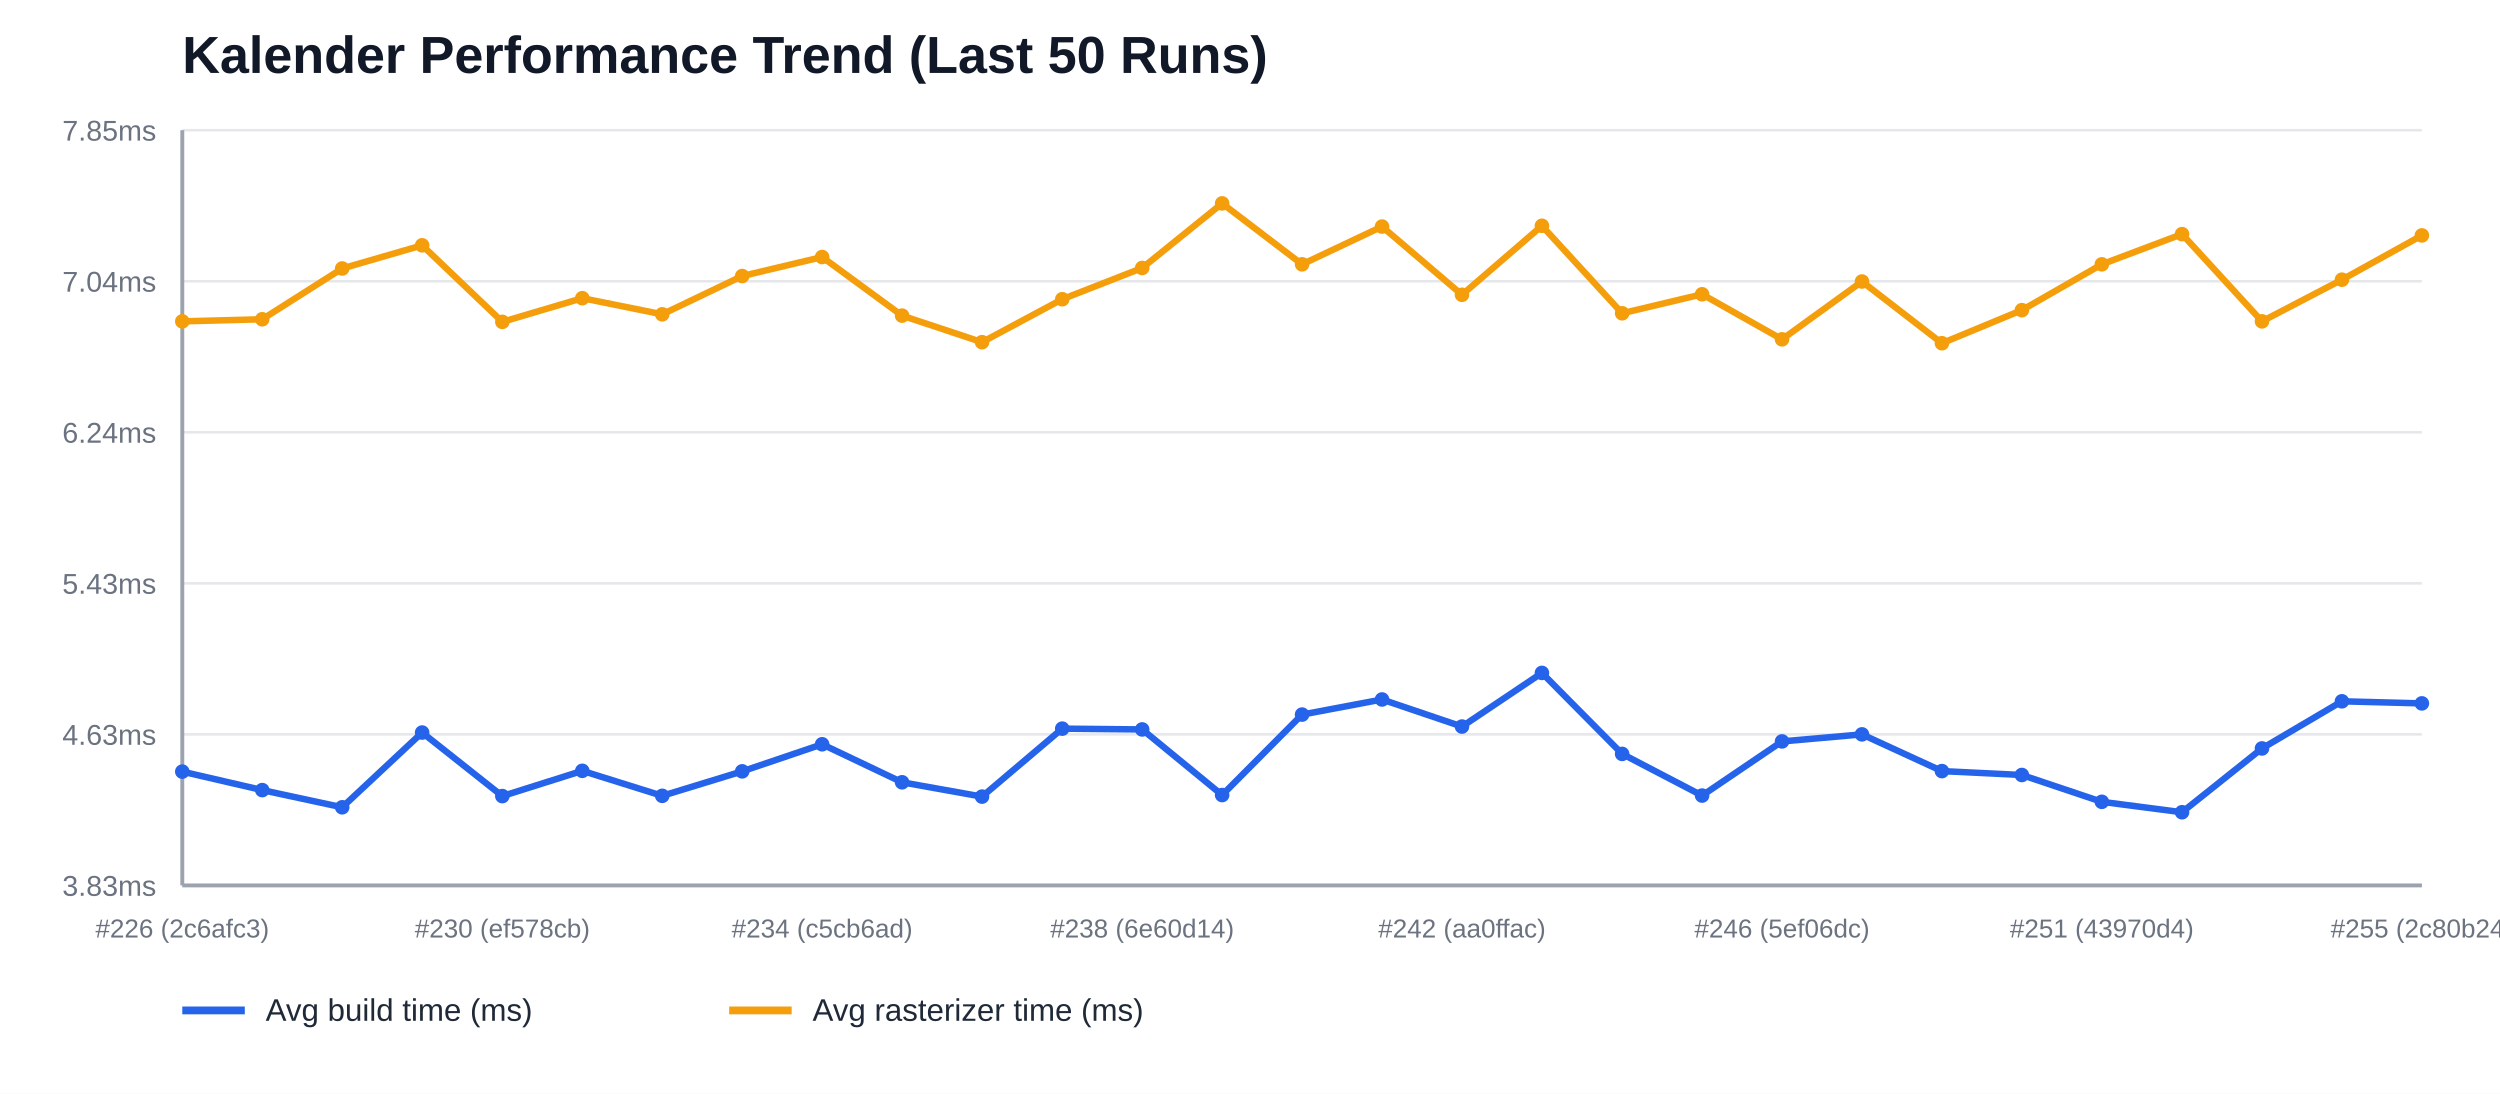
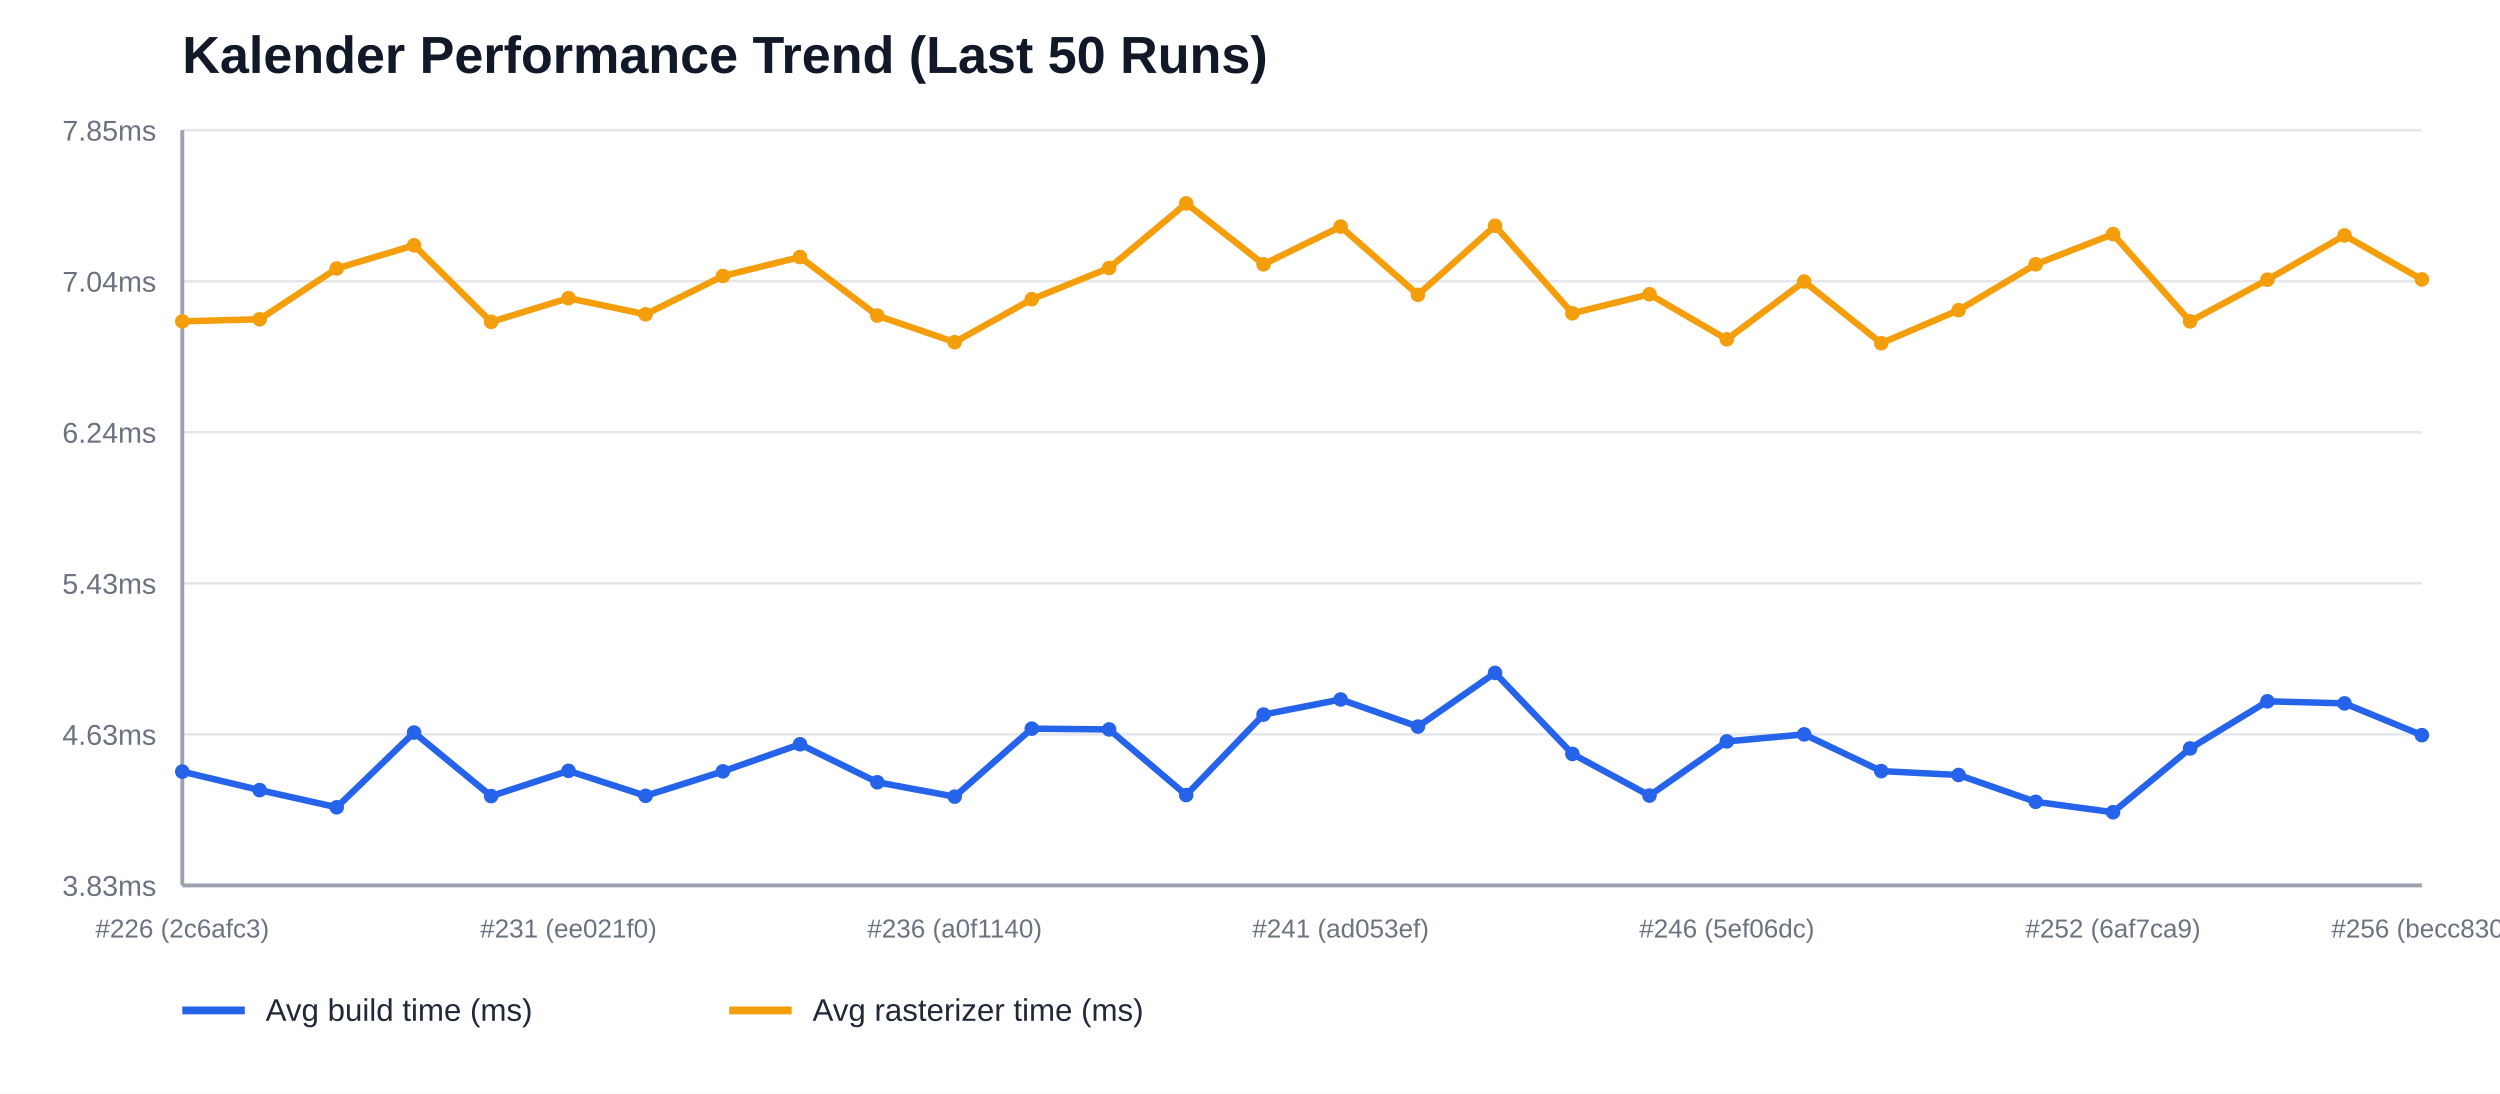
<svg xmlns="http://www.w3.org/2000/svg" width="960" height="420" viewBox="0 0 960 420">
  <rect width="100%" height="100%" fill="#ffffff" />
  <text x="70" y="28" font-family="Arial, sans-serif" font-size="20" font-weight="600" fill="#111827">Kalender Performance Trend (Last 50 Runs)</text>
  <line x1="70" y1="340.0" x2="930" y2="340.0" stroke="#e5e7eb" stroke-width="1" />
  <text x="60" y="344.0" text-anchor="end" font-family="Arial, sans-serif" font-size="11" fill="#6b7280">3.83ms</text>
  <line x1="70" y1="282.0" x2="930" y2="282.0" stroke="#e5e7eb" stroke-width="1" />
  <text x="60" y="286.0" text-anchor="end" font-family="Arial, sans-serif" font-size="11" fill="#6b7280">4.63ms</text>
  <line x1="70" y1="224.0" x2="930" y2="224.0" stroke="#e5e7eb" stroke-width="1" />
  <text x="60" y="228.0" text-anchor="end" font-family="Arial, sans-serif" font-size="11" fill="#6b7280">5.43ms</text>
  <line x1="70" y1="166.0" x2="930" y2="166.0" stroke="#e5e7eb" stroke-width="1" />
  <text x="60" y="170.0" text-anchor="end" font-family="Arial, sans-serif" font-size="11" fill="#6b7280">6.24ms</text>
  <line x1="70" y1="108.0" x2="930" y2="108.0" stroke="#e5e7eb" stroke-width="1" />
  <text x="60" y="112.0" text-anchor="end" font-family="Arial, sans-serif" font-size="11" fill="#6b7280">7.04ms</text>
  <line x1="70" y1="50.0" x2="930" y2="50.0" stroke="#e5e7eb" stroke-width="1" />
  <text x="60" y="54.0" text-anchor="end" font-family="Arial, sans-serif" font-size="11" fill="#6b7280">7.85ms</text>
  <line x1="70" y1="340" x2="930" y2="340" stroke="#9ca3af" stroke-width="1.5" />
  <line x1="70" y1="50" x2="70" y2="340" stroke="#9ca3af" stroke-width="1.5" />
-   <polyline points="70.0,296.3 100.7,303.4 131.4,310.0 162.1,281.3 192.9,305.7 223.6,296.0 254.3,305.6 285.0,296.2 315.7,285.8 346.4,300.4 377.1,305.9 407.9,279.8 438.6,280.1 469.3,305.3 500.0,274.4 530.7,268.6 561.4,279.0 592.1,258.4 622.9,289.5 653.6,305.5 684.3,284.7 715.0,282.0 745.7,296.1 776.4,297.6 807.1,307.9 837.9,311.9 868.6,287.4 899.3,269.3 930.0,270.1" fill="none" stroke="#2563eb" stroke-width="2.5" stroke-linecap="round" stroke-linejoin="round" />
+   <polyline points="70.0,296.3 99.7,303.4 129.3,310.0 159.0,281.3 188.6,305.7 218.3,296.0 247.9,305.6 277.6,296.2 307.2,285.8 336.9,300.4 366.6,305.9 396.2,279.8 425.9,280.1 455.5,305.3 485.2,274.4 514.8,268.6 544.5,279.0 574.1,258.4 603.8,289.5 633.4,305.5 663.1,284.7 692.8,282.0 722.4,296.1 752.1,297.6 781.7,307.9 811.4,311.9 841.0,287.4 870.7,269.3 900.3,270.1 930.0,282.3" fill="none" stroke="#2563eb" stroke-width="2.5" stroke-linecap="round" stroke-linejoin="round" />
  <circle cx="70.0" cy="296.3" r="2.8" fill="#2563eb" />
-   <circle cx="100.7" cy="303.4" r="2.8" fill="#2563eb" />
-   <circle cx="131.4" cy="310.0" r="2.8" fill="#2563eb" />
-   <circle cx="162.1" cy="281.3" r="2.8" fill="#2563eb" />
-   <circle cx="192.9" cy="305.7" r="2.8" fill="#2563eb" />
-   <circle cx="223.6" cy="296.0" r="2.8" fill="#2563eb" />
-   <circle cx="254.3" cy="305.6" r="2.8" fill="#2563eb" />
-   <circle cx="285.0" cy="296.2" r="2.8" fill="#2563eb" />
-   <circle cx="315.7" cy="285.8" r="2.8" fill="#2563eb" />
-   <circle cx="346.4" cy="300.4" r="2.8" fill="#2563eb" />
-   <circle cx="377.1" cy="305.9" r="2.8" fill="#2563eb" />
-   <circle cx="407.9" cy="279.8" r="2.8" fill="#2563eb" />
-   <circle cx="438.6" cy="280.1" r="2.8" fill="#2563eb" />
-   <circle cx="469.3" cy="305.3" r="2.8" fill="#2563eb" />
-   <circle cx="500.0" cy="274.4" r="2.8" fill="#2563eb" />
-   <circle cx="530.7" cy="268.6" r="2.8" fill="#2563eb" />
-   <circle cx="561.4" cy="279.0" r="2.8" fill="#2563eb" />
-   <circle cx="592.1" cy="258.4" r="2.8" fill="#2563eb" />
-   <circle cx="622.9" cy="289.5" r="2.8" fill="#2563eb" />
-   <circle cx="653.6" cy="305.5" r="2.8" fill="#2563eb" />
-   <circle cx="684.3" cy="284.7" r="2.8" fill="#2563eb" />
-   <circle cx="715.0" cy="282.0" r="2.8" fill="#2563eb" />
-   <circle cx="745.7" cy="296.1" r="2.8" fill="#2563eb" />
-   <circle cx="776.4" cy="297.6" r="2.8" fill="#2563eb" />
-   <circle cx="807.1" cy="307.9" r="2.8" fill="#2563eb" />
-   <circle cx="837.9" cy="311.9" r="2.8" fill="#2563eb" />
-   <circle cx="868.6" cy="287.4" r="2.8" fill="#2563eb" />
-   <circle cx="899.3" cy="269.3" r="2.8" fill="#2563eb" />
-   <circle cx="930.0" cy="270.1" r="2.8" fill="#2563eb" />
-   <polyline points="70.0,123.4 100.7,122.6 131.4,103.1 162.1,94.2 192.9,123.6 223.6,114.5 254.3,120.7 285.0,106.0 315.7,98.7 346.4,121.2 377.1,131.4 407.9,114.9 438.6,102.9 469.3,78.1 500.0,101.5 530.7,87.0 561.4,113.2 592.1,86.7 622.9,120.3 653.6,113.0 684.3,130.3 715.0,108.1 745.7,131.8 776.4,119.1 807.1,101.5 837.9,89.9 868.6,123.4 899.3,107.4 930.0,90.4" fill="none" stroke="#f59e0b" stroke-width="2.5" stroke-linecap="round" stroke-linejoin="round" />
+   <circle cx="99.7" cy="303.4" r="2.8" fill="#2563eb" />
+   <circle cx="129.3" cy="310.0" r="2.8" fill="#2563eb" />
+   <circle cx="159.0" cy="281.3" r="2.8" fill="#2563eb" />
+   <circle cx="188.6" cy="305.7" r="2.8" fill="#2563eb" />
+   <circle cx="218.3" cy="296.0" r="2.8" fill="#2563eb" />
+   <circle cx="247.9" cy="305.6" r="2.8" fill="#2563eb" />
+   <circle cx="277.6" cy="296.2" r="2.8" fill="#2563eb" />
+   <circle cx="307.2" cy="285.8" r="2.8" fill="#2563eb" />
+   <circle cx="336.9" cy="300.4" r="2.8" fill="#2563eb" />
+   <circle cx="366.6" cy="305.9" r="2.8" fill="#2563eb" />
+   <circle cx="396.2" cy="279.8" r="2.8" fill="#2563eb" />
+   <circle cx="425.9" cy="280.1" r="2.8" fill="#2563eb" />
+   <circle cx="455.5" cy="305.3" r="2.8" fill="#2563eb" />
+   <circle cx="485.2" cy="274.4" r="2.8" fill="#2563eb" />
+   <circle cx="514.8" cy="268.6" r="2.8" fill="#2563eb" />
+   <circle cx="544.5" cy="279.0" r="2.8" fill="#2563eb" />
+   <circle cx="574.1" cy="258.4" r="2.8" fill="#2563eb" />
+   <circle cx="603.8" cy="289.5" r="2.8" fill="#2563eb" />
+   <circle cx="633.4" cy="305.5" r="2.8" fill="#2563eb" />
+   <circle cx="663.1" cy="284.7" r="2.8" fill="#2563eb" />
+   <circle cx="692.8" cy="282.0" r="2.8" fill="#2563eb" />
+   <circle cx="722.4" cy="296.1" r="2.8" fill="#2563eb" />
+   <circle cx="752.1" cy="297.6" r="2.8" fill="#2563eb" />
+   <circle cx="781.7" cy="307.9" r="2.8" fill="#2563eb" />
+   <circle cx="811.4" cy="311.9" r="2.8" fill="#2563eb" />
+   <circle cx="841.0" cy="287.4" r="2.8" fill="#2563eb" />
+   <circle cx="870.7" cy="269.3" r="2.8" fill="#2563eb" />
+   <circle cx="900.3" cy="270.1" r="2.8" fill="#2563eb" />
+   <circle cx="930.0" cy="282.3" r="2.8" fill="#2563eb" />
+   <polyline points="70.0,123.4 99.7,122.6 129.3,103.1 159.0,94.2 188.6,123.6 218.3,114.5 247.9,120.7 277.6,106.0 307.2,98.7 336.9,121.2 366.6,131.4 396.2,114.9 425.9,102.9 455.5,78.1 485.2,101.5 514.8,87.0 544.5,113.2 574.1,86.7 603.8,120.3 633.4,113.0 663.1,130.3 692.8,108.1 722.4,131.8 752.1,119.1 781.7,101.5 811.4,89.9 841.0,123.4 870.7,107.4 900.3,90.4 930.0,107.3" fill="none" stroke="#f59e0b" stroke-width="2.5" stroke-linecap="round" stroke-linejoin="round" />
  <circle cx="70.0" cy="123.4" r="2.8" fill="#f59e0b" />
-   <circle cx="100.7" cy="122.6" r="2.8" fill="#f59e0b" />
-   <circle cx="131.4" cy="103.1" r="2.8" fill="#f59e0b" />
-   <circle cx="162.1" cy="94.2" r="2.8" fill="#f59e0b" />
-   <circle cx="192.9" cy="123.6" r="2.8" fill="#f59e0b" />
-   <circle cx="223.6" cy="114.5" r="2.8" fill="#f59e0b" />
-   <circle cx="254.3" cy="120.7" r="2.8" fill="#f59e0b" />
-   <circle cx="285.0" cy="106.0" r="2.8" fill="#f59e0b" />
-   <circle cx="315.7" cy="98.7" r="2.8" fill="#f59e0b" />
-   <circle cx="346.4" cy="121.2" r="2.8" fill="#f59e0b" />
-   <circle cx="377.1" cy="131.4" r="2.8" fill="#f59e0b" />
-   <circle cx="407.9" cy="114.9" r="2.8" fill="#f59e0b" />
-   <circle cx="438.6" cy="102.9" r="2.8" fill="#f59e0b" />
-   <circle cx="469.3" cy="78.1" r="2.8" fill="#f59e0b" />
-   <circle cx="500.0" cy="101.5" r="2.8" fill="#f59e0b" />
-   <circle cx="530.7" cy="87.0" r="2.8" fill="#f59e0b" />
-   <circle cx="561.4" cy="113.2" r="2.8" fill="#f59e0b" />
-   <circle cx="592.1" cy="86.7" r="2.8" fill="#f59e0b" />
-   <circle cx="622.9" cy="120.3" r="2.8" fill="#f59e0b" />
-   <circle cx="653.6" cy="113.0" r="2.8" fill="#f59e0b" />
-   <circle cx="684.3" cy="130.3" r="2.8" fill="#f59e0b" />
-   <circle cx="715.0" cy="108.1" r="2.8" fill="#f59e0b" />
-   <circle cx="745.7" cy="131.8" r="2.8" fill="#f59e0b" />
-   <circle cx="776.4" cy="119.1" r="2.8" fill="#f59e0b" />
-   <circle cx="807.1" cy="101.5" r="2.8" fill="#f59e0b" />
-   <circle cx="837.9" cy="89.9" r="2.8" fill="#f59e0b" />
-   <circle cx="868.6" cy="123.4" r="2.8" fill="#f59e0b" />
-   <circle cx="899.3" cy="107.4" r="2.8" fill="#f59e0b" />
-   <circle cx="930.0" cy="90.4" r="2.8" fill="#f59e0b" />
+   <circle cx="99.7" cy="122.6" r="2.8" fill="#f59e0b" />
+   <circle cx="129.3" cy="103.1" r="2.8" fill="#f59e0b" />
+   <circle cx="159.0" cy="94.2" r="2.8" fill="#f59e0b" />
+   <circle cx="188.6" cy="123.6" r="2.8" fill="#f59e0b" />
+   <circle cx="218.3" cy="114.5" r="2.8" fill="#f59e0b" />
+   <circle cx="247.9" cy="120.7" r="2.8" fill="#f59e0b" />
+   <circle cx="277.6" cy="106.0" r="2.8" fill="#f59e0b" />
+   <circle cx="307.2" cy="98.7" r="2.8" fill="#f59e0b" />
+   <circle cx="336.9" cy="121.2" r="2.8" fill="#f59e0b" />
+   <circle cx="366.6" cy="131.4" r="2.8" fill="#f59e0b" />
+   <circle cx="396.2" cy="114.9" r="2.8" fill="#f59e0b" />
+   <circle cx="425.9" cy="102.9" r="2.8" fill="#f59e0b" />
+   <circle cx="455.5" cy="78.1" r="2.8" fill="#f59e0b" />
+   <circle cx="485.2" cy="101.5" r="2.8" fill="#f59e0b" />
+   <circle cx="514.8" cy="87.0" r="2.8" fill="#f59e0b" />
+   <circle cx="544.5" cy="113.2" r="2.8" fill="#f59e0b" />
+   <circle cx="574.1" cy="86.7" r="2.8" fill="#f59e0b" />
+   <circle cx="603.8" cy="120.3" r="2.8" fill="#f59e0b" />
+   <circle cx="633.4" cy="113.0" r="2.8" fill="#f59e0b" />
+   <circle cx="663.1" cy="130.3" r="2.8" fill="#f59e0b" />
+   <circle cx="692.8" cy="108.1" r="2.8" fill="#f59e0b" />
+   <circle cx="722.4" cy="131.8" r="2.8" fill="#f59e0b" />
+   <circle cx="752.1" cy="119.1" r="2.8" fill="#f59e0b" />
+   <circle cx="781.7" cy="101.5" r="2.8" fill="#f59e0b" />
+   <circle cx="811.4" cy="89.9" r="2.8" fill="#f59e0b" />
+   <circle cx="841.0" cy="123.4" r="2.8" fill="#f59e0b" />
+   <circle cx="870.7" cy="107.4" r="2.8" fill="#f59e0b" />
+   <circle cx="900.3" cy="90.4" r="2.8" fill="#f59e0b" />
+   <circle cx="930.0" cy="107.3" r="2.8" fill="#f59e0b" />
  <text x="70.0" y="360" text-anchor="middle" font-family="Arial, sans-serif" font-size="10" fill="#6b7280">#226 (2c6afc3)</text>
-   <text x="192.9" y="360" text-anchor="middle" font-family="Arial, sans-serif" font-size="10" fill="#6b7280">#230 (ef578cb)</text>
-   <text x="315.7" y="360" text-anchor="middle" font-family="Arial, sans-serif" font-size="10" fill="#6b7280">#234 (c5cb6ad)</text>
-   <text x="438.6" y="360" text-anchor="middle" font-family="Arial, sans-serif" font-size="10" fill="#6b7280">#238 (6e60d14)</text>
-   <text x="561.4" y="360" text-anchor="middle" font-family="Arial, sans-serif" font-size="10" fill="#6b7280">#242 (aa0ffac)</text>
-   <text x="684.3" y="360" text-anchor="middle" font-family="Arial, sans-serif" font-size="10" fill="#6b7280">#246 (5ef06dc)</text>
-   <text x="807.1" y="360" text-anchor="middle" font-family="Arial, sans-serif" font-size="10" fill="#6b7280">#251 (43970d4)</text>
-   <text x="930.0" y="360" text-anchor="middle" font-family="Arial, sans-serif" font-size="10" fill="#6b7280">#255 (2c80b24)</text>
+   <text x="218.3" y="360" text-anchor="middle" font-family="Arial, sans-serif" font-size="10" fill="#6b7280">#231 (ee021f0)</text>
+   <text x="366.6" y="360" text-anchor="middle" font-family="Arial, sans-serif" font-size="10" fill="#6b7280">#236 (a0f1140)</text>
+   <text x="514.8" y="360" text-anchor="middle" font-family="Arial, sans-serif" font-size="10" fill="#6b7280">#241 (ad053ef)</text>
+   <text x="663.1" y="360" text-anchor="middle" font-family="Arial, sans-serif" font-size="10" fill="#6b7280">#246 (5ef06dc)</text>
+   <text x="811.4" y="360" text-anchor="middle" font-family="Arial, sans-serif" font-size="10" fill="#6b7280">#252 (6af7ca9)</text>
+   <text x="930.0" y="360" text-anchor="middle" font-family="Arial, sans-serif" font-size="10" fill="#6b7280">#256 (becc830)</text>
  <line x1="70" y1="388" x2="94" y2="388" stroke="#2563eb" stroke-width="3" />
  <text x="102" y="392" font-family="Arial, sans-serif" font-size="12" fill="#1f2937">Avg build time (ms)</text>
  <line x1="280" y1="388" x2="304" y2="388" stroke="#f59e0b" stroke-width="3" />
  <text x="312" y="392" font-family="Arial, sans-serif" font-size="12" fill="#1f2937">Avg rasterizer time (ms)</text>
</svg>
